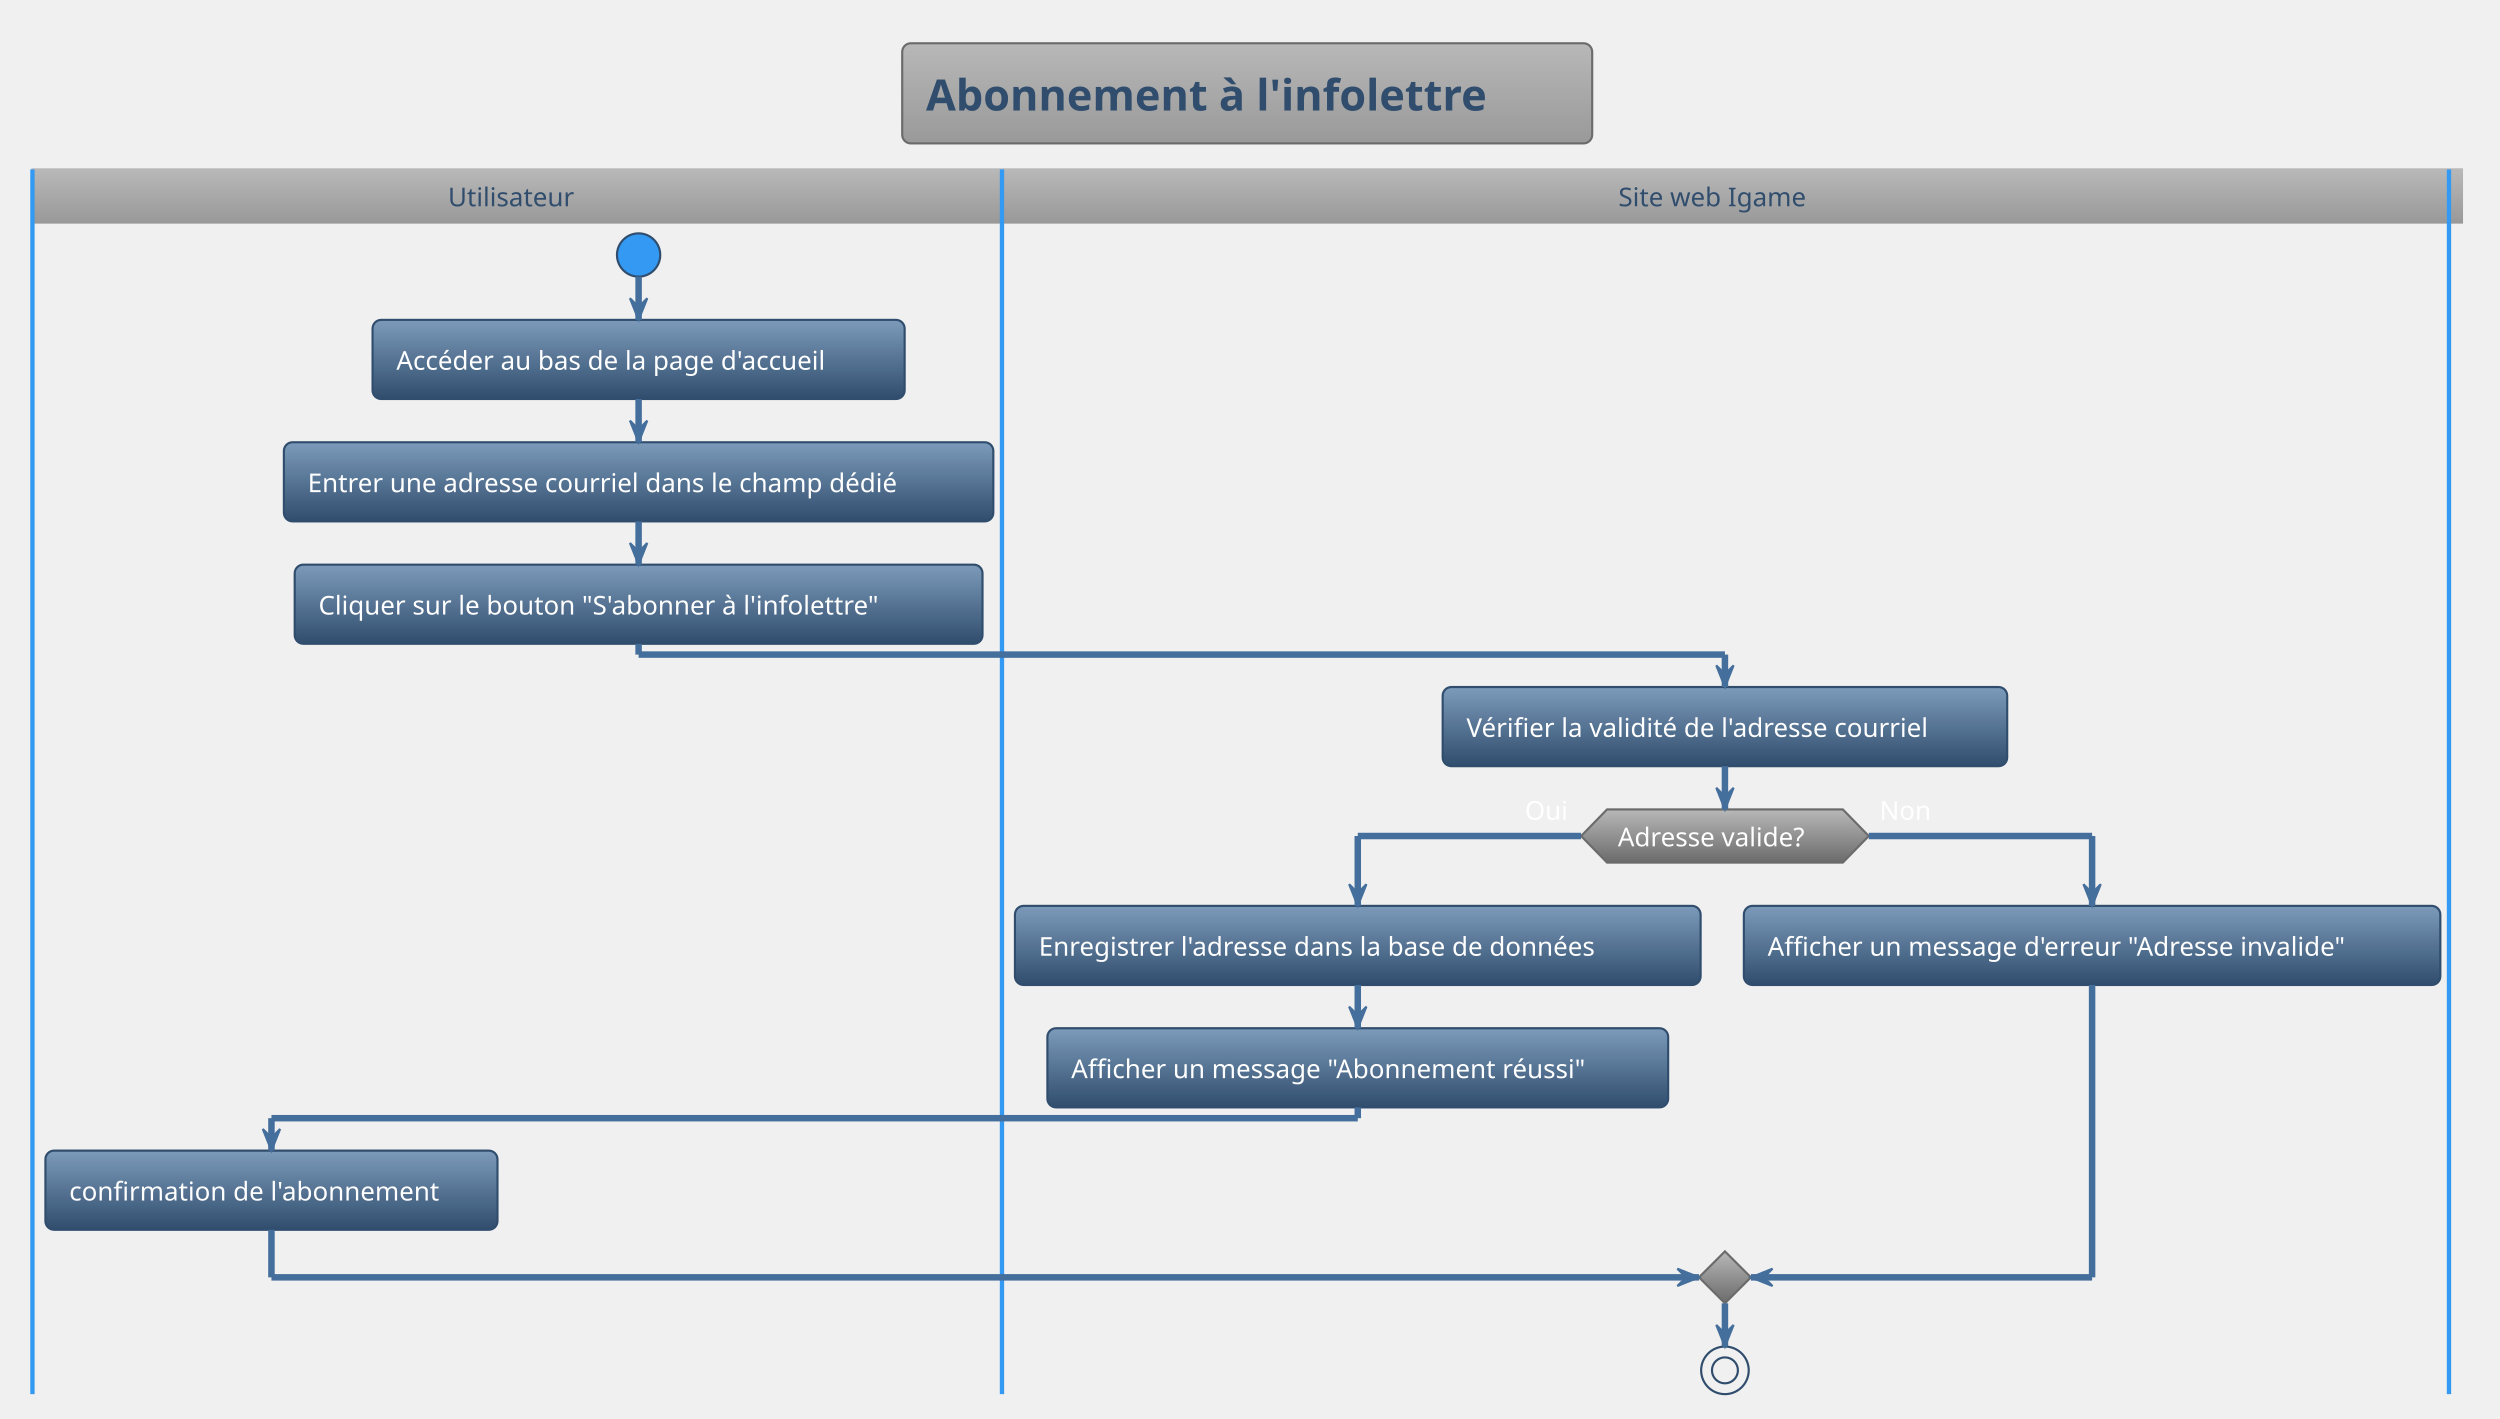
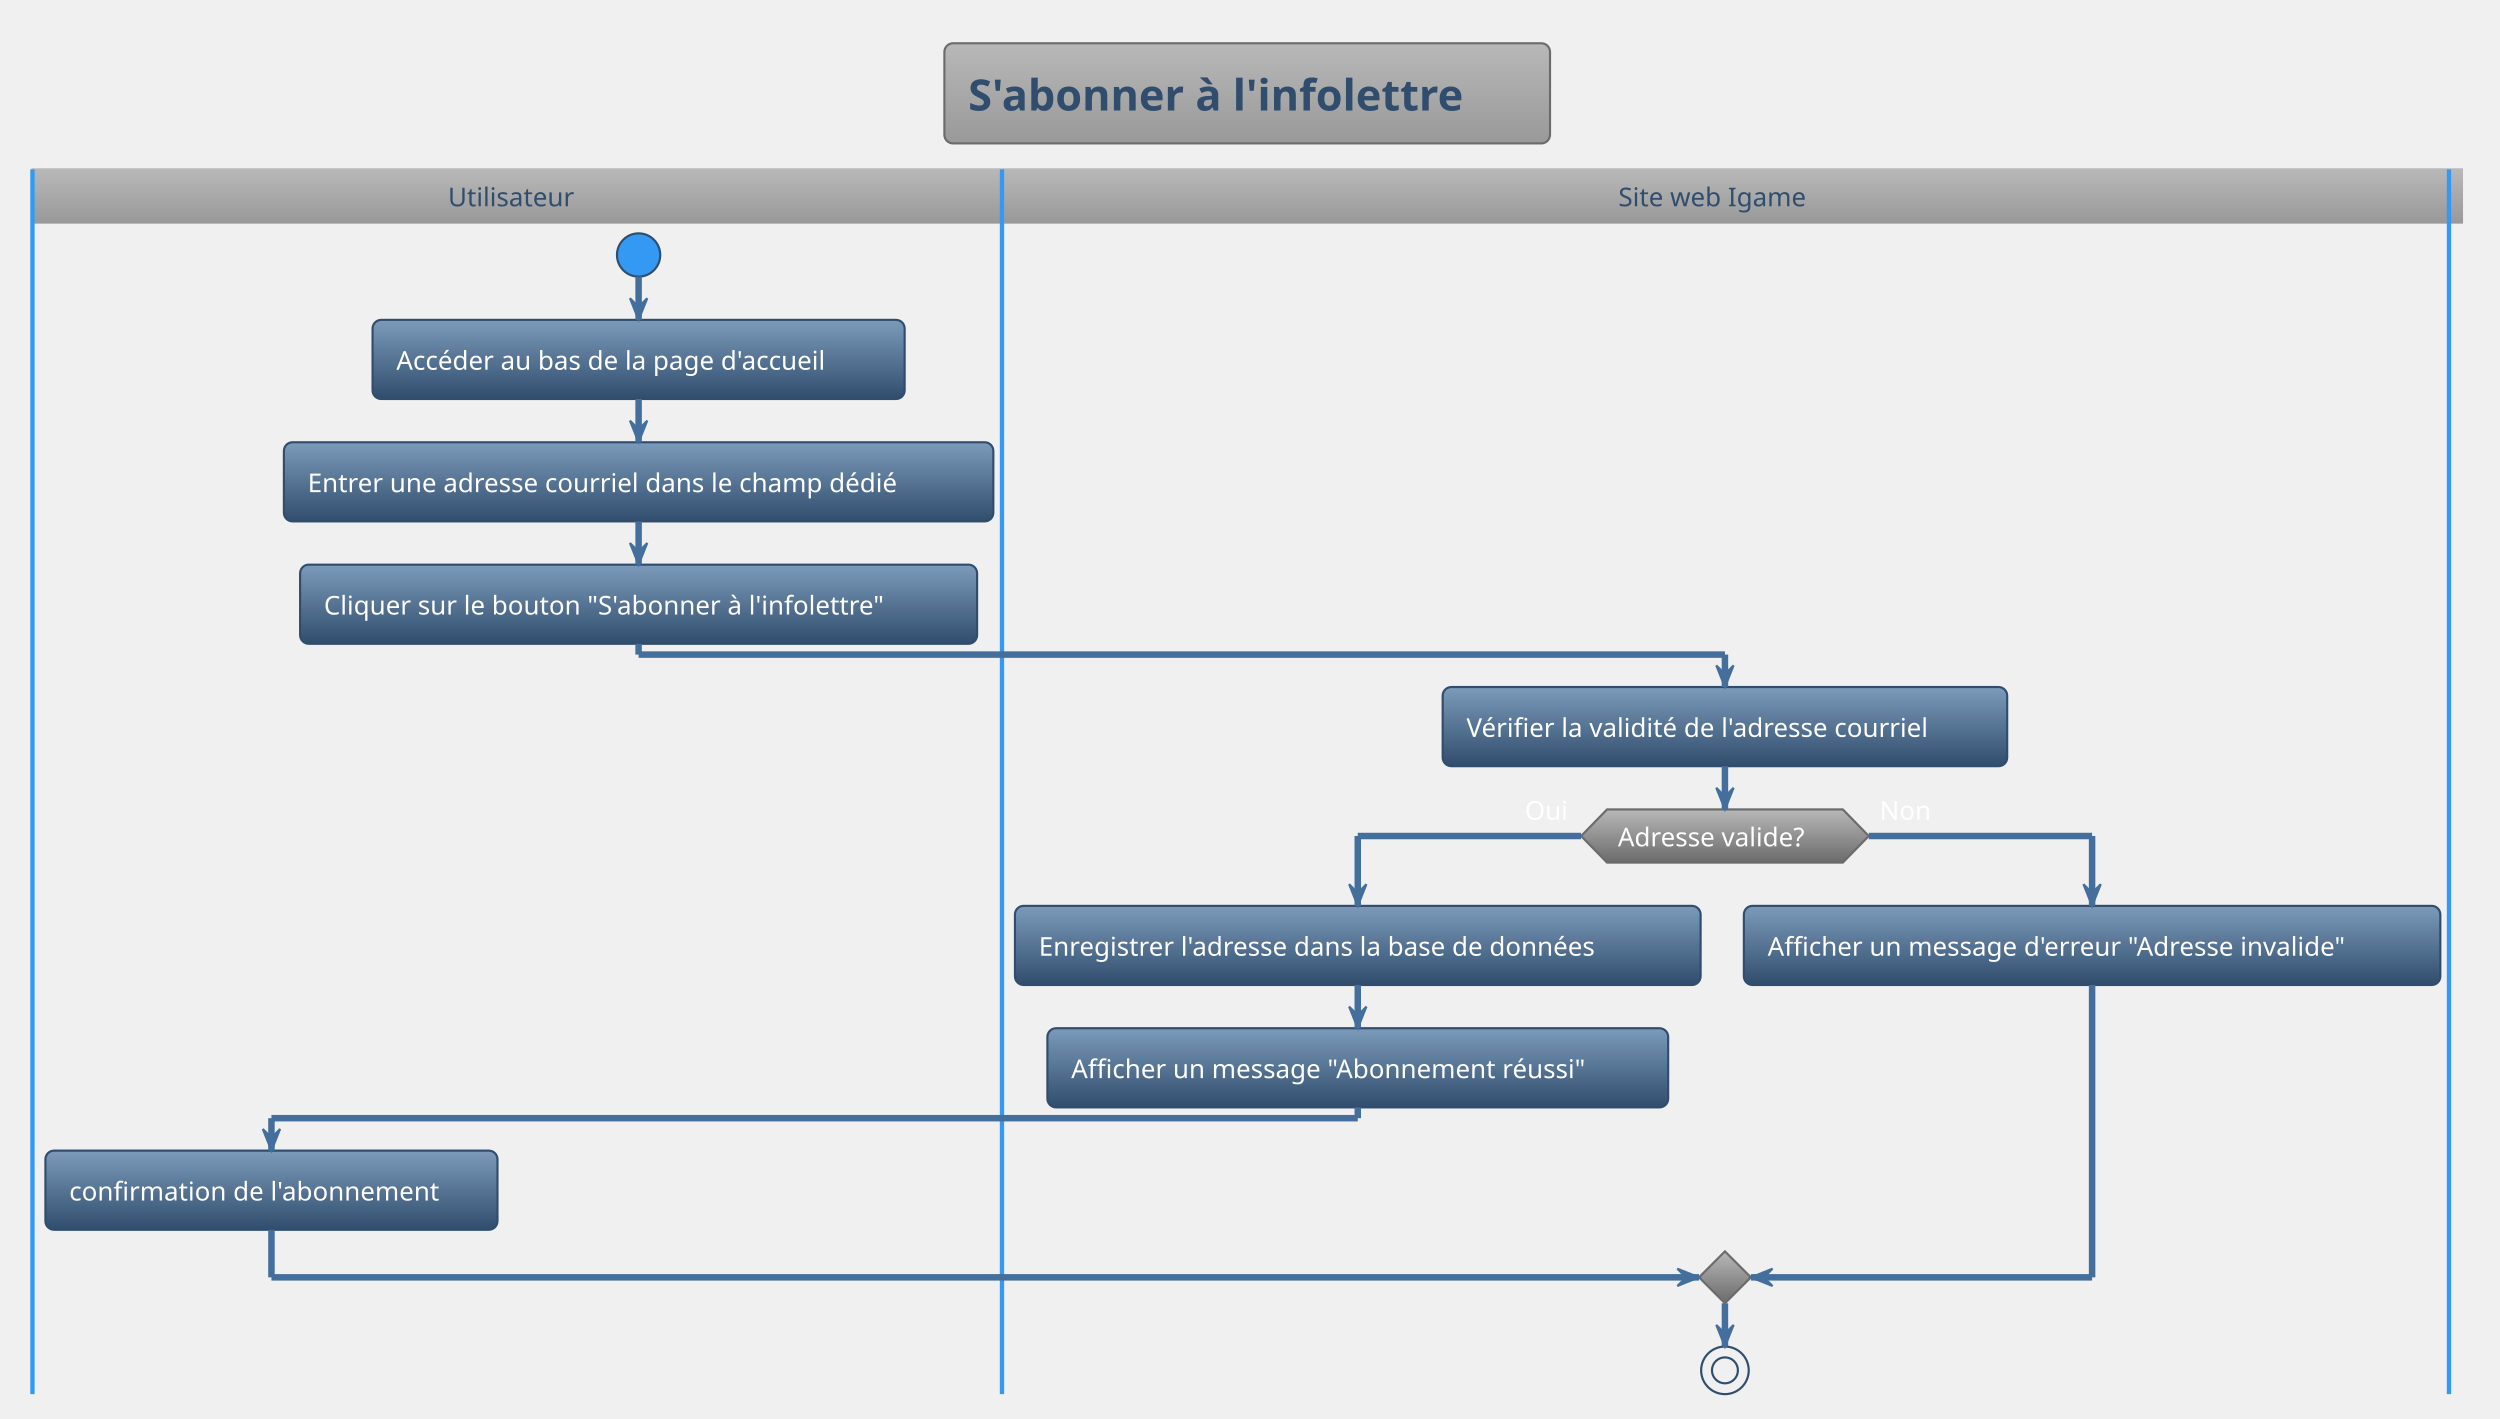
<svg xmlns="http://www.w3.org/2000/svg" contentStyleType="text/css" height="683.333px" preserveAspectRatio="none" style="width:1204px;height:683px;" version="1.1" viewBox="0 0 1204 683" width="1204.167px" zoomAndPan="magnify">
  <defs>
-     <linearGradient id="g18kgf0t4hnt3v0" x1="50%" x2="50%" y1="0%" y2="100%">
+     <linearGradient id="g86igyw2s4bd90" x1="50%" x2="50%" y1="0%" y2="100%">
      <stop offset="0%" stop-color="#B8B8B8" />
      <stop offset="100%" stop-color="#999999" />
    </linearGradient>
-     <linearGradient id="g18kgf0t4hnt3v1" x1="50%" x2="50%" y1="0%" y2="100%">
+     <linearGradient id="g86igyw2s4bd91" x1="50%" x2="50%" y1="0%" y2="100%">
      <stop offset="0%" stop-color="#7C9AB9" />
      <stop offset="100%" stop-color="#304D6D" />
    </linearGradient>
-     <linearGradient id="g18kgf0t4hnt3v2" x1="50%" x2="50%" y1="0%" y2="100%">
+     <linearGradient id="g86igyw2s4bd92" x1="50%" x2="50%" y1="0%" y2="100%">
      <stop offset="0%" stop-color="#B8B8B8" />
      <stop offset="100%" stop-color="#6B6B6B" />
    </linearGradient>
  </defs>
  <g>
-     <rect fill="url(#g18kgf0t4hnt3v0)" height="48.236" id="_title" rx="4.167" ry="4.167" style="stroke:#6B6B6B;stroke-width:1.042;" width="332.292" x="434.505" y="20.833" />
-     <text fill="#304D6D" font-family="Verdana" font-size="20.833" font-weight="bold" lengthAdjust="spacing" textLength="309.375" x="445.964" y="53.237">Abonnement à l'infolettre</text>
-     <rect fill="url(#g18kgf0t4hnt3v0)" height="25.608" style="stroke:url(#g18kgf0t4hnt3v0);stroke-width:1.042;" width="1170.052" x="15.625" y="81.569" />
+     <rect fill="url(#g86igyw2s4bd90)" height="48.236" id="_title" rx="4.167" ry="4.167" style="stroke:#6B6B6B;stroke-width:1.042;" width="291.667" x="454.818" y="20.833" />
+     <text fill="#304D6D" font-family="Verdana" font-size="20.833" font-weight="bold" lengthAdjust="spacing" textLength="268.75" x="466.276" y="53.237">S'abonner à l'infolettre</text>
+     <rect fill="url(#g86igyw2s4bd90)" height="25.608" style="stroke:url(#g86igyw2s4bd90);stroke-width:1.042;" width="1170.052" x="15.625" y="81.569" />
    <ellipse cx="307.552" cy="122.803" fill="#3399F3" rx="10.417" ry="10.417" style="stroke:#304D6D;stroke-width:1.042;" />
-     <rect fill="url(#g18kgf0t4hnt3v1)" height="38.108" rx="4.167" ry="4.167" style="stroke:#304D6D;stroke-width:1.042;" width="256.25" x="179.427" y="154.053" />
+     <rect fill="url(#g86igyw2s4bd91)" height="38.108" rx="4.167" ry="4.167" style="stroke:#304D6D;stroke-width:1.042;" width="256.25" x="179.427" y="154.053" />
    <text fill="#FFFFFF" font-family="Verdana" font-size="12.5" lengthAdjust="spacing" textLength="233.333" x="190.885" y="178.078">Accéder au bas de la page d'accueil</text>
-     <rect fill="url(#g18kgf0t4hnt3v1)" height="38.108" rx="4.167" ry="4.167" style="stroke:#304D6D;stroke-width:1.042;" width="341.667" x="136.719" y="212.994" />
+     <rect fill="url(#g86igyw2s4bd91)" height="38.108" rx="4.167" ry="4.167" style="stroke:#304D6D;stroke-width:1.042;" width="341.667" x="136.719" y="212.994" />
    <text fill="#FFFFFF" font-family="Verdana" font-size="12.5" lengthAdjust="spacing" textLength="318.75" x="148.177" y="237.02">Entrer une adresse courriel dans le champ dédié</text>
-     <rect fill="url(#g18kgf0t4hnt3v1)" height="38.108" rx="4.167" ry="4.167" style="stroke:#304D6D;stroke-width:1.042;" width="331.25" x="141.927" y="271.936" />
-     <text fill="#FFFFFF" font-family="Verdana" font-size="12.5" lengthAdjust="spacing" textLength="308.333" x="153.385" y="295.962">Cliquer sur le bouton "S'abonner à l'infolettre"</text>
-     <rect fill="url(#g18kgf0t4hnt3v1)" height="38.108" rx="4.167" ry="4.167" style="stroke:#304D6D;stroke-width:1.042;" width="217.708" x="21.875" y="554.144" />
+     <rect fill="url(#g86igyw2s4bd91)" height="38.108" rx="4.167" ry="4.167" style="stroke:#304D6D;stroke-width:1.042;" width="326.042" x="144.531" y="271.936" />
+     <text fill="#FFFFFF" font-family="Verdana" font-size="12.5" lengthAdjust="spacing" textLength="303.125" x="155.99" y="295.962">Cliquer sur le bouton "S'abonner à l'infolettre"</text>
+     <rect fill="url(#g86igyw2s4bd91)" height="38.108" rx="4.167" ry="4.167" style="stroke:#304D6D;stroke-width:1.042;" width="217.708" x="21.875" y="554.144" />
    <text fill="#FFFFFF" font-family="Verdana" font-size="12.5" lengthAdjust="spacing" textLength="194.792" x="33.333" y="578.17">confirmation de l'abonnement</text>
    <line style="stroke:#3399F3;stroke-width:2.083;" x1="15.625" x2="15.625" y1="81.569" y2="671.419" />
-     <rect fill="url(#g18kgf0t4hnt3v1)" height="38.108" rx="4.167" ry="4.167" style="stroke:#304D6D;stroke-width:1.042;" width="271.875" x="694.792" y="330.878" />
+     <rect fill="url(#g86igyw2s4bd91)" height="38.108" rx="4.167" ry="4.167" style="stroke:#304D6D;stroke-width:1.042;" width="271.875" x="694.792" y="330.878" />
    <text fill="#FFFFFF" font-family="Verdana" font-size="12.5" lengthAdjust="spacing" textLength="248.958" x="706.25" y="354.903">Vérifier la validité de l'adresse courriel</text>
-     <polygon fill="url(#g18kgf0t4hnt3v2)" points="773.958,389.819,887.5,389.819,900,402.623,887.5,415.428,773.958,415.428,761.458,402.623,773.958,389.819" style="stroke:#6B6B6B;stroke-width:1.042;" />
+     <polygon fill="url(#g86igyw2s4bd92)" points="773.958,389.819,887.5,389.819,900,402.623,887.5,415.428,773.958,415.428,761.458,402.623,773.958,389.819" style="stroke:#6B6B6B;stroke-width:1.042;" />
    <text fill="#FFFFFF" font-family="Verdana" font-size="12.5" lengthAdjust="spacing" textLength="103.125" x="779.167" y="407.595">Adresse valide?</text>
    <text fill="#FFFFFF" font-family="Verdana" font-size="12.5" lengthAdjust="spacing" textLength="21.875" x="734.375" y="394.791">Oui</text>
    <text fill="#FFFFFF" font-family="Verdana" font-size="12.5" lengthAdjust="spacing" textLength="26.042" x="905.208" y="394.791">Non</text>
-     <rect fill="url(#g18kgf0t4hnt3v1)" height="38.108" rx="4.167" ry="4.167" style="stroke:#304D6D;stroke-width:1.042;" width="330.208" x="488.802" y="436.261" />
+     <rect fill="url(#g86igyw2s4bd91)" height="38.108" rx="4.167" ry="4.167" style="stroke:#304D6D;stroke-width:1.042;" width="330.208" x="488.802" y="436.261" />
    <text fill="#FFFFFF" font-family="Verdana" font-size="12.5" lengthAdjust="spacing" textLength="307.292" x="500.26" y="460.286">Enregistrer l'adresse dans la base de données</text>
-     <rect fill="url(#g18kgf0t4hnt3v1)" height="38.108" rx="4.167" ry="4.167" style="stroke:#304D6D;stroke-width:1.042;" width="298.958" x="504.427" y="495.203" />
+     <rect fill="url(#g86igyw2s4bd91)" height="38.108" rx="4.167" ry="4.167" style="stroke:#304D6D;stroke-width:1.042;" width="298.958" x="504.427" y="495.203" />
    <text fill="#FFFFFF" font-family="Verdana" font-size="12.5" lengthAdjust="spacing" textLength="276.042" x="515.885" y="519.228">Afficher un message "Abonnement réussi"</text>
-     <rect fill="url(#g18kgf0t4hnt3v1)" height="38.108" rx="4.167" ry="4.167" style="stroke:#304D6D;stroke-width:1.042;" width="335.417" x="839.844" y="436.261" />
+     <rect fill="url(#g86igyw2s4bd91)" height="38.108" rx="4.167" ry="4.167" style="stroke:#304D6D;stroke-width:1.042;" width="335.417" x="839.844" y="436.261" />
    <text fill="#FFFFFF" font-family="Verdana" font-size="12.5" lengthAdjust="spacing" textLength="312.5" x="851.302" y="460.286">Afficher un message d'erreur "Adresse invalide"</text>
-     <polygon fill="url(#g18kgf0t4hnt3v2)" points="830.729,602.669,843.229,615.169,830.729,627.669,818.229,615.169,830.729,602.669" style="stroke:#6B6B6B;stroke-width:1.042;" />
+     <polygon fill="url(#g86igyw2s4bd92)" points="830.729,602.669,843.229,615.169,830.729,627.669,818.229,615.169,830.729,602.669" style="stroke:#6B6B6B;stroke-width:1.042;" />
    <ellipse cx="830.729" cy="659.961" fill="none" rx="11.458" ry="11.458" style="stroke:#304D6D;stroke-width:1.042;" />
    <ellipse cx="830.729" cy="659.961" fill="none" rx="6.25" ry="6.25" style="stroke:#304D6D;stroke-width:1.042;" />
    <line style="stroke:#3399F3;stroke-width:2.083;" x1="482.552" x2="482.552" y1="81.569" y2="671.419" />
    <line style="stroke:#3399F3;stroke-width:2.083;" x1="1179.427" x2="1179.427" y1="81.569" y2="671.419" />
    <line style="stroke:#446E9B;stroke-width:3.125;" x1="307.552" x2="307.552" y1="133.219" y2="154.053" />
    <polygon fill="#446E9B" points="303.385,143.636,307.552,154.053,311.719,143.636,307.552,147.803" style="stroke:#446E9B;stroke-width:1.042;" />
    <line style="stroke:#446E9B;stroke-width:3.125;" x1="307.552" x2="307.552" y1="192.161" y2="212.994" />
    <polygon fill="#446E9B" points="303.385,202.578,307.552,212.994,311.719,202.578,307.552,206.744" style="stroke:#446E9B;stroke-width:1.042;" />
    <line style="stroke:#446E9B;stroke-width:3.125;" x1="307.552" x2="307.552" y1="251.103" y2="271.936" />
    <polygon fill="#446E9B" points="303.385,261.519,307.552,271.936,311.719,261.519,307.552,265.686" style="stroke:#446E9B;stroke-width:1.042;" />
    <line style="stroke:#446E9B;stroke-width:3.125;" x1="653.906" x2="653.906" y1="474.369" y2="495.203" />
    <polygon fill="#446E9B" points="649.74,484.786,653.906,495.203,658.073,484.786,653.906,488.953" style="stroke:#446E9B;stroke-width:1.042;" />
    <line style="stroke:#446E9B;stroke-width:3.125;" x1="761.458" x2="653.906" y1="402.623" y2="402.623" />
    <line style="stroke:#446E9B;stroke-width:3.125;" x1="653.906" x2="653.906" y1="402.623" y2="436.261" />
    <polygon fill="#446E9B" points="649.74,425.844,653.906,436.261,658.073,425.844,653.906,430.011" style="stroke:#446E9B;stroke-width:1.042;" />
    <line style="stroke:#446E9B;stroke-width:3.125;" x1="900" x2="1007.552" y1="402.623" y2="402.623" />
    <line style="stroke:#446E9B;stroke-width:3.125;" x1="1007.552" x2="1007.552" y1="402.623" y2="436.261" />
    <polygon fill="#446E9B" points="1003.385,425.844,1007.552,436.261,1011.719,425.844,1007.552,430.011" style="stroke:#446E9B;stroke-width:1.042;" />
    <line style="stroke:#446E9B;stroke-width:3.125;" x1="1007.552" x2="1007.552" y1="474.369" y2="615.169" />
    <line style="stroke:#446E9B;stroke-width:3.125;" x1="1007.552" x2="843.229" y1="615.169" y2="615.169" />
    <polygon fill="#446E9B" points="853.646,611.003,843.229,615.169,853.646,619.336,849.479,615.169" style="stroke:#446E9B;stroke-width:1.042;" />
    <line style="stroke:#446E9B;stroke-width:3.125;" x1="830.729" x2="830.729" y1="368.986" y2="389.819" />
    <polygon fill="#446E9B" points="826.562,379.403,830.729,389.819,834.896,379.403,830.729,383.569" style="stroke:#446E9B;stroke-width:1.042;" />
    <line style="stroke:#446E9B;stroke-width:3.125;" x1="830.729" x2="830.729" y1="627.669" y2="648.503" />
    <polygon fill="#446E9B" points="826.562,638.086,830.729,648.503,834.896,638.086,830.729,642.253" style="stroke:#446E9B;stroke-width:1.042;" />
    <line style="stroke:#446E9B;stroke-width:3.125;" x1="307.552" x2="307.552" y1="310.044" y2="315.253" />
    <line style="stroke:#446E9B;stroke-width:3.125;" x1="307.552" x2="830.729" y1="315.253" y2="315.253" />
    <line style="stroke:#446E9B;stroke-width:3.125;" x1="830.729" x2="830.729" y1="315.253" y2="330.878" />
    <polygon fill="#446E9B" points="826.562,320.461,830.729,330.878,834.896,320.461,830.729,324.628" style="stroke:#446E9B;stroke-width:1.042;" />
    <line style="stroke:#446E9B;stroke-width:3.125;" x1="653.906" x2="653.906" y1="533.311" y2="538.519" />
    <line style="stroke:#446E9B;stroke-width:3.125;" x1="653.906" x2="130.729" y1="538.519" y2="538.519" />
    <line style="stroke:#446E9B;stroke-width:3.125;" x1="130.729" x2="130.729" y1="538.519" y2="554.144" />
    <polygon fill="#446E9B" points="126.562,543.728,130.729,554.144,134.896,543.728,130.729,547.894" style="stroke:#446E9B;stroke-width:1.042;" />
    <line style="stroke:#446E9B;stroke-width:3.125;" x1="130.729" x2="130.729" y1="592.253" y2="615.169" />
    <line style="stroke:#446E9B;stroke-width:3.125;" x1="130.729" x2="818.229" y1="615.169" y2="615.169" />
    <polygon fill="#446E9B" points="807.812,611.003,818.229,615.169,807.812,619.336,811.979,615.169" style="stroke:#446E9B;stroke-width:1.042;" />
    <text fill="#304D6D" font-family="Verdana" font-size="12.5" lengthAdjust="spacing" textLength="66.667" x="215.755" y="99.345">Utilisateur</text>
    <text fill="#304D6D" font-family="Verdana" font-size="12.5" lengthAdjust="spacing" textLength="103.125" x="779.427" y="99.345">Site web Igame</text>
  </g>
</svg>
